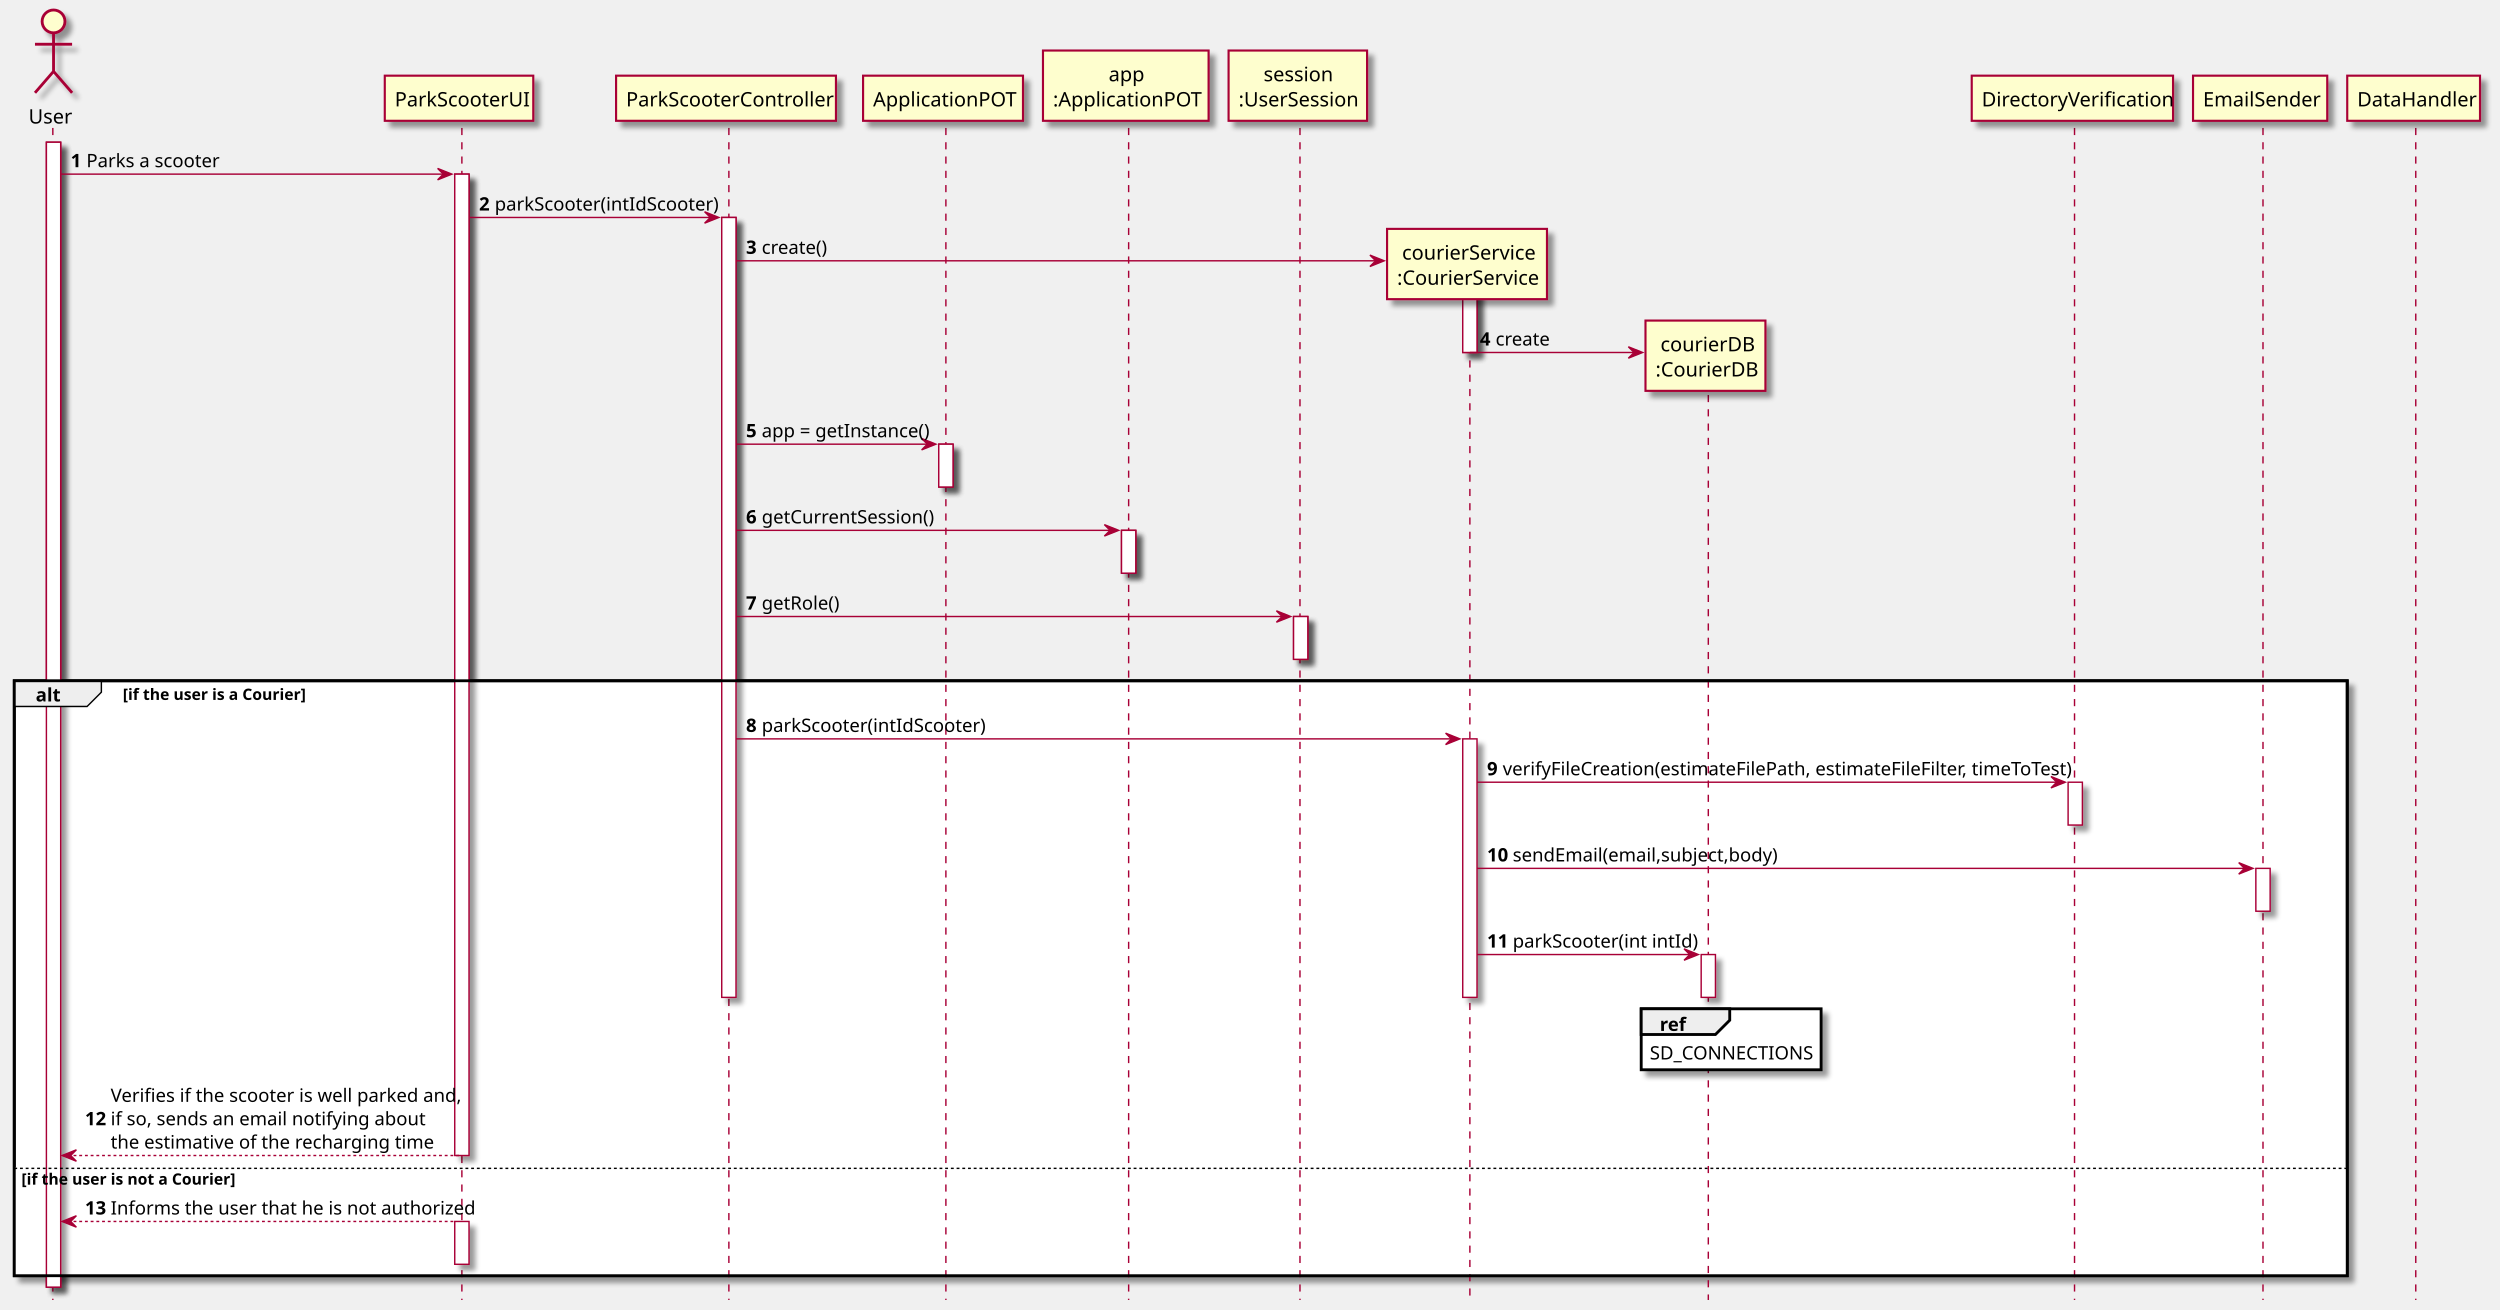
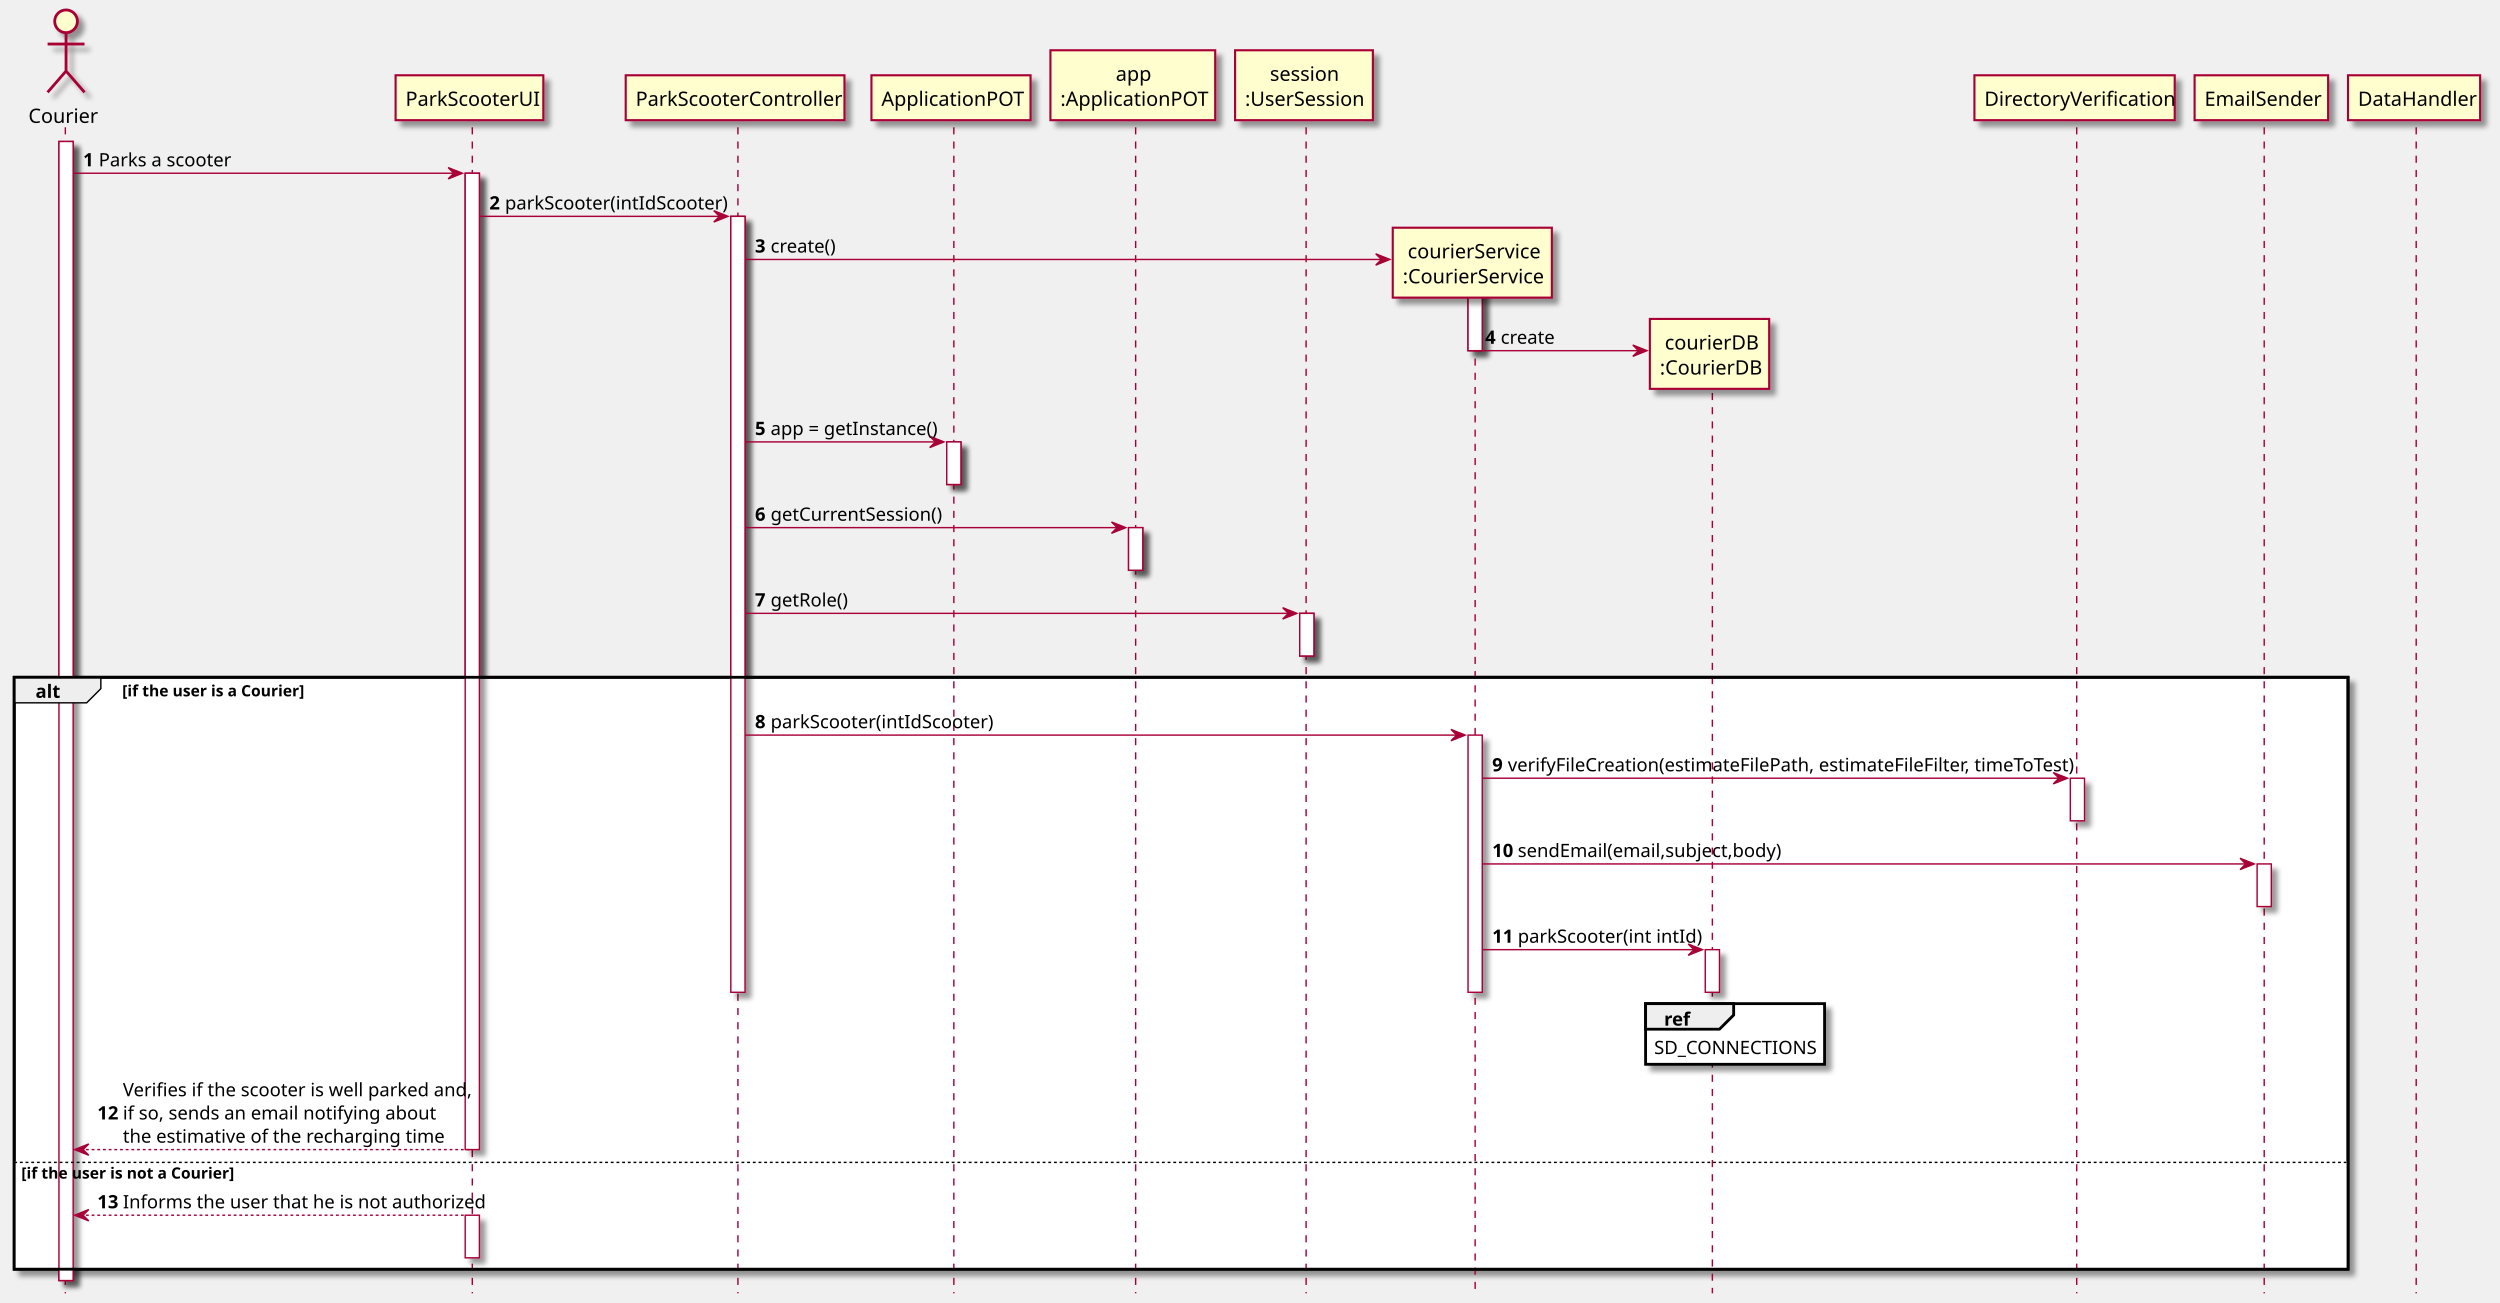
- <svg xmlns="http://www.w3.org/2000/svg" contentScriptType="application/ecmascript" contentStyleType="text/css" height="917px" preserveAspectRatio="none" style="width:1751px;height:917px;" version="1.1" viewBox="0 0 1751 917" width="1751px" zoomAndPan="magnify">
+ <svg xmlns="http://www.w3.org/2000/svg" contentScriptType="application/ecmascript" contentStyleType="text/css" height="917px" preserveAspectRatio="none" style="width:1760px;height:917px;" version="1.1" viewBox="0 0 1760 917" width="1760px" zoomAndPan="magnify">
  <defs>
-     <filter height="300%" id="f1wapz4kkd5bk5" width="300%" x="-1" y="-1">
+     <filter height="300%" id="f1pfqe6ip5ri9r" width="300%" x="-1" y="-1">
      <feGaussianBlur result="blurOut" stdDeviation="2.0" />
      <feColorMatrix in="blurOut" result="blurOut2" type="matrix" values="0 0 0 0 0 0 0 0 0 0 0 0 0 0 0 0 0 0 .4 0" />
      <feOffset dx="4.0" dy="4.0" in="blurOut2" result="blurOut3" />
      <feBlend in="SourceGraphic" in2="blurOut3" mode="normal" />
    </filter>
  </defs>
  <g>
-     <rect fill="#FFFFFF" filter="url(#f1wapz4kkd5bk5)" height="801.898" style="stroke:#A80036;stroke-width:1.0;" width="10" x="32.5" y="99.609" />
-     <rect fill="#FFFFFF" filter="url(#f1wapz4kkd5bk5)" height="687.359" style="stroke:#A80036;stroke-width:1.0;" width="10" x="318.5" y="121.961" />
-     <rect fill="#FFFFFF" filter="url(#f1wapz4kkd5bk5)" height="30" style="stroke:#A80036;stroke-width:1.0;" width="10" x="318.5" y="855.508" />
-     <rect fill="#FFFFFF" filter="url(#f1wapz4kkd5bk5)" height="546.25" style="stroke:#A80036;stroke-width:1.0;" width="10" x="505.5" y="152.312" />
-     <rect fill="#FFFFFF" filter="url(#f1wapz4kkd5bk5)" height="30" style="stroke:#A80036;stroke-width:1.0;" width="10" x="657.5" y="311.102" />
-     <rect fill="#FFFFFF" filter="url(#f1wapz4kkd5bk5)" height="30" style="stroke:#A80036;stroke-width:1.0;" width="10" x="785.5" y="371.453" />
-     <rect fill="#FFFFFF" filter="url(#f1wapz4kkd5bk5)" height="30" style="stroke:#A80036;stroke-width:1.0;" width="10" x="906" y="431.805" />
-     <rect fill="#FFFFFF" filter="url(#f1wapz4kkd5bk5)" height="54.219" style="stroke:#A80036;stroke-width:1.0;" width="10" x="1024.5" y="192.664" />
-     <rect fill="#FFFFFF" filter="url(#f1wapz4kkd5bk5)" height="181.055" style="stroke:#A80036;stroke-width:1.0;" width="10" x="1024.5" y="517.508" />
-     <rect fill="#FFFFFF" filter="url(#f1wapz4kkd5bk5)" height="30" style="stroke:#A80036;stroke-width:1.0;" width="10" x="1191.5" y="668.562" />
-     <rect fill="#FFFFFF" filter="url(#f1wapz4kkd5bk5)" height="30" style="stroke:#A80036;stroke-width:1.0;" width="10" x="1448.5" y="547.859" />
-     <rect fill="#FFFFFF" filter="url(#f1wapz4kkd5bk5)" height="30" style="stroke:#A80036;stroke-width:1.0;" width="10" x="1580" y="608.211" />
-     <rect fill="#FFFFFF" filter="url(#f1wapz4kkd5bk5)" height="416.703" style="stroke:#000000;stroke-width:2.0;" width="1634" x="10" y="476.805" />
-     <rect fill="#FFFFFF" height="76.188" style="stroke:none;stroke-width:1.0;" width="1634" x="10" y="817.32" />
-     <line style="stroke:#A80036;stroke-width:1.0;stroke-dasharray:5.0,5.0;" x1="37" x2="37" y1="89.609" y2="910.508" />
-     <line style="stroke:#A80036;stroke-width:1.0;stroke-dasharray:5.0,5.0;" x1="323.5" x2="323.5" y1="89.609" y2="910.508" />
-     <line style="stroke:#A80036;stroke-width:1.0;stroke-dasharray:5.0,5.0;" x1="510.5" x2="510.5" y1="89.609" y2="910.508" />
-     <line style="stroke:#A80036;stroke-width:1.0;stroke-dasharray:5.0,5.0;" x1="662.5" x2="662.5" y1="89.609" y2="910.508" />
-     <line style="stroke:#A80036;stroke-width:1.0;stroke-dasharray:5.0,5.0;" x1="790.5" x2="790.5" y1="89.609" y2="910.508" />
-     <line style="stroke:#A80036;stroke-width:1.0;stroke-dasharray:5.0,5.0;" x1="910.5" x2="910.5" y1="89.609" y2="910.508" />
-     <line style="stroke:#A80036;stroke-width:1.0;stroke-dasharray:5.0,5.0;" x1="1029.5" x2="1029.5" y1="202.422" y2="910.508" />
-     <line style="stroke:#A80036;stroke-width:1.0;stroke-dasharray:5.0,5.0;" x1="1196.5" x2="1196.5" y1="266.641" y2="910.508" />
-     <line style="stroke:#A80036;stroke-width:1.0;stroke-dasharray:5.0,5.0;" x1="1453" x2="1453" y1="89.609" y2="910.508" />
-     <line style="stroke:#A80036;stroke-width:1.0;stroke-dasharray:5.0,5.0;" x1="1585" x2="1585" y1="89.609" y2="910.508" />
-     <line style="stroke:#A80036;stroke-width:1.0;stroke-dasharray:5.0,5.0;" x1="1692" x2="1692" y1="89.609" y2="910.508" />
-     <text fill="#000000" font-family="sans-serif" font-size="14" lengthAdjust="spacing" textLength="29" x="20" y="86.533">User</text>
-     <ellipse cx="37.5" cy="15" fill="#FEFECE" filter="url(#f1wapz4kkd5bk5)" rx="8" ry="8" style="stroke:#A80036;stroke-width:2.0;" />
-     <path d="M37.5,23 L37.5,50 M24.5,31 L50.5,31 M37.5,50 L24.5,65 M37.5,50 L50.5,65 " fill="none" filter="url(#f1wapz4kkd5bk5)" style="stroke:#A80036;stroke-width:2.0;" />
-     <rect fill="#FEFECE" filter="url(#f1wapz4kkd5bk5)" height="31.609" style="stroke:#A80036;stroke-width:1.5;" width="104" x="269.5" y="53" />
-     <text fill="#000000" font-family="sans-serif" font-size="14" lengthAdjust="spacing" textLength="90" x="276.5" y="74.533">ParkScooterUI</text>
-     <rect fill="#FEFECE" filter="url(#f1wapz4kkd5bk5)" height="31.609" style="stroke:#A80036;stroke-width:1.5;" width="154" x="431.5" y="53" />
-     <text fill="#000000" font-family="sans-serif" font-size="14" lengthAdjust="spacing" textLength="140" x="438.5" y="74.533">ParkScooterController</text>
-     <rect fill="#FEFECE" filter="url(#f1wapz4kkd5bk5)" height="31.609" style="stroke:#A80036;stroke-width:1.5;" width="112" x="604.5" y="53" />
-     <text fill="#000000" font-family="sans-serif" font-size="14" lengthAdjust="spacing" textLength="98" x="611.5" y="74.533">ApplicationPOT</text>
-     <rect fill="#FEFECE" filter="url(#f1wapz4kkd5bk5)" height="49.219" style="stroke:#A80036;stroke-width:1.5;" width="116" x="730.5" y="35.391" />
-     <text fill="#000000" font-family="sans-serif" font-size="14" lengthAdjust="spacing" textLength="24" x="776.5" y="56.924">app</text>
-     <text fill="#000000" font-family="sans-serif" font-size="14" lengthAdjust="spacing" textLength="102" x="737.5" y="74.533">:ApplicationPOT</text>
-     <rect fill="#FEFECE" filter="url(#f1wapz4kkd5bk5)" height="49.219" style="stroke:#A80036;stroke-width:1.5;" width="97" x="860.5" y="35.391" />
-     <text fill="#000000" font-family="sans-serif" font-size="14" lengthAdjust="spacing" textLength="48" x="885" y="56.924">session</text>
-     <text fill="#000000" font-family="sans-serif" font-size="14" lengthAdjust="spacing" textLength="83" x="867.5" y="74.533">:UserSession</text>
-     <rect fill="#FEFECE" filter="url(#f1wapz4kkd5bk5)" height="31.609" style="stroke:#A80036;stroke-width:1.5;" width="141" x="1381" y="53" />
-     <text fill="#000000" font-family="sans-serif" font-size="14" lengthAdjust="spacing" textLength="127" x="1388" y="74.533">DirectoryVerification</text>
-     <rect fill="#FEFECE" filter="url(#f1wapz4kkd5bk5)" height="31.609" style="stroke:#A80036;stroke-width:1.5;" width="94" x="1536" y="53" />
-     <text fill="#000000" font-family="sans-serif" font-size="14" lengthAdjust="spacing" textLength="80" x="1543" y="74.533">EmailSender</text>
-     <rect fill="#FEFECE" filter="url(#f1wapz4kkd5bk5)" height="31.609" style="stroke:#A80036;stroke-width:1.5;" width="93" x="1644" y="53" />
-     <text fill="#000000" font-family="sans-serif" font-size="14" lengthAdjust="spacing" textLength="79" x="1651" y="74.533">DataHandler</text>
-     <rect fill="#FFFFFF" filter="url(#f1wapz4kkd5bk5)" height="801.898" style="stroke:#A80036;stroke-width:1.0;" width="10" x="32.5" y="99.609" />
-     <rect fill="#FFFFFF" filter="url(#f1wapz4kkd5bk5)" height="687.359" style="stroke:#A80036;stroke-width:1.0;" width="10" x="318.5" y="121.961" />
-     <rect fill="#FFFFFF" filter="url(#f1wapz4kkd5bk5)" height="30" style="stroke:#A80036;stroke-width:1.0;" width="10" x="318.5" y="855.508" />
-     <rect fill="#FFFFFF" filter="url(#f1wapz4kkd5bk5)" height="546.25" style="stroke:#A80036;stroke-width:1.0;" width="10" x="505.5" y="152.312" />
-     <rect fill="#FFFFFF" filter="url(#f1wapz4kkd5bk5)" height="30" style="stroke:#A80036;stroke-width:1.0;" width="10" x="657.5" y="311.102" />
-     <rect fill="#FFFFFF" filter="url(#f1wapz4kkd5bk5)" height="30" style="stroke:#A80036;stroke-width:1.0;" width="10" x="785.5" y="371.453" />
-     <rect fill="#FFFFFF" filter="url(#f1wapz4kkd5bk5)" height="30" style="stroke:#A80036;stroke-width:1.0;" width="10" x="906" y="431.805" />
-     <rect fill="#FFFFFF" filter="url(#f1wapz4kkd5bk5)" height="54.219" style="stroke:#A80036;stroke-width:1.0;" width="10" x="1024.5" y="192.664" />
-     <rect fill="#FFFFFF" filter="url(#f1wapz4kkd5bk5)" height="181.055" style="stroke:#A80036;stroke-width:1.0;" width="10" x="1024.5" y="517.508" />
-     <rect fill="#FFFFFF" filter="url(#f1wapz4kkd5bk5)" height="30" style="stroke:#A80036;stroke-width:1.0;" width="10" x="1191.5" y="668.562" />
-     <rect fill="#FFFFFF" filter="url(#f1wapz4kkd5bk5)" height="30" style="stroke:#A80036;stroke-width:1.0;" width="10" x="1448.5" y="547.859" />
-     <rect fill="#FFFFFF" filter="url(#f1wapz4kkd5bk5)" height="30" style="stroke:#A80036;stroke-width:1.0;" width="10" x="1580" y="608.211" />
-     <polygon fill="#A80036" points="306.5,117.961,316.5,121.961,306.5,125.961,310.5,121.961" style="stroke:#A80036;stroke-width:1.0;" />
-     <line style="stroke:#A80036;stroke-width:1.0;" x1="42.5" x2="312.5" y1="121.961" y2="121.961" />
-     <text fill="#000000" font-family="sans-serif" font-size="13" font-weight="bold" lengthAdjust="spacing" textLength="7" x="49.5" y="117.105">1</text>
-     <text fill="#000000" font-family="sans-serif" font-size="13" lengthAdjust="spacing" textLength="92" x="60.5" y="117.105">Parks a scooter</text>
-     <polygon fill="#A80036" points="493.5,148.312,503.5,152.312,493.5,156.312,497.5,152.312" style="stroke:#A80036;stroke-width:1.0;" />
-     <line style="stroke:#A80036;stroke-width:1.0;" x1="328.5" x2="499.5" y1="152.312" y2="152.312" />
-     <text fill="#000000" font-family="sans-serif" font-size="13" font-weight="bold" lengthAdjust="spacing" textLength="7" x="335.5" y="147.456">2</text>
-     <text fill="#000000" font-family="sans-serif" font-size="13" lengthAdjust="spacing" textLength="147" x="346.5" y="147.456">parkScooter(intIdScooter)</text>
-     <polygon fill="#A80036" points="959.5,178.664,969.5,182.664,959.5,186.664,963.5,182.664" style="stroke:#A80036;stroke-width:1.0;" />
-     <line style="stroke:#A80036;stroke-width:1.0;" x1="515.5" x2="965.5" y1="182.664" y2="182.664" />
-     <text fill="#000000" font-family="sans-serif" font-size="13" font-weight="bold" lengthAdjust="spacing" textLength="7" x="522.5" y="177.808">3</text>
-     <text fill="#000000" font-family="sans-serif" font-size="13" lengthAdjust="spacing" textLength="44" x="533.5" y="177.808">create()</text>
-     <rect fill="#FEFECE" filter="url(#f1wapz4kkd5bk5)" height="49.219" style="stroke:#A80036;stroke-width:1.5;" width="112" x="971.5" y="160.312" />
-     <text fill="#000000" font-family="sans-serif" font-size="14" lengthAdjust="spacing" textLength="91" x="982" y="181.846">courierService</text>
-     <text fill="#000000" font-family="sans-serif" font-size="14" lengthAdjust="spacing" textLength="98" x="978.5" y="199.455">:CourierService</text>
-     <polygon fill="#A80036" points="1140.5,242.883,1150.5,246.883,1140.5,250.883,1144.5,246.883" style="stroke:#A80036;stroke-width:1.0;" />
-     <line style="stroke:#A80036;stroke-width:1.0;" x1="1029.5" x2="1146.5" y1="246.883" y2="246.883" />
-     <text fill="#000000" font-family="sans-serif" font-size="13" font-weight="bold" lengthAdjust="spacing" textLength="7" x="1036.5" y="242.026">4</text>
-     <text fill="#000000" font-family="sans-serif" font-size="13" lengthAdjust="spacing" textLength="36" x="1047.5" y="242.026">create</text>
-     <rect fill="#FEFECE" filter="url(#f1wapz4kkd5bk5)" height="49.219" style="stroke:#A80036;stroke-width:1.5;" width="84" x="1152.5" y="224.531" />
-     <text fill="#000000" font-family="sans-serif" font-size="14" lengthAdjust="spacing" textLength="63" x="1163" y="246.065">courierDB</text>
-     <text fill="#000000" font-family="sans-serif" font-size="14" lengthAdjust="spacing" textLength="70" x="1159.5" y="263.674">:CourierDB</text>
-     <polygon fill="#A80036" points="645.5,307.102,655.5,311.102,645.5,315.102,649.5,311.102" style="stroke:#A80036;stroke-width:1.0;" />
-     <line style="stroke:#A80036;stroke-width:1.0;" x1="515.5" x2="651.5" y1="311.102" y2="311.102" />
-     <text fill="#000000" font-family="sans-serif" font-size="13" font-weight="bold" lengthAdjust="spacing" textLength="7" x="522.5" y="306.245">5</text>
-     <text fill="#000000" font-family="sans-serif" font-size="13" lengthAdjust="spacing" textLength="112" x="533.5" y="306.245">app = getInstance()</text>
-     <polygon fill="#A80036" points="773.5,367.453,783.5,371.453,773.5,375.453,777.5,371.453" style="stroke:#A80036;stroke-width:1.0;" />
-     <line style="stroke:#A80036;stroke-width:1.0;" x1="515.5" x2="779.5" y1="371.453" y2="371.453" />
-     <text fill="#000000" font-family="sans-serif" font-size="13" font-weight="bold" lengthAdjust="spacing" textLength="7" x="522.5" y="366.597">6</text>
-     <text fill="#000000" font-family="sans-serif" font-size="13" lengthAdjust="spacing" textLength="115" x="533.5" y="366.597">getCurrentSession()</text>
-     <polygon fill="#A80036" points="894,427.805,904,431.805,894,435.805,898,431.805" style="stroke:#A80036;stroke-width:1.0;" />
-     <line style="stroke:#A80036;stroke-width:1.0;" x1="515.5" x2="900" y1="431.805" y2="431.805" />
-     <text fill="#000000" font-family="sans-serif" font-size="13" font-weight="bold" lengthAdjust="spacing" textLength="7" x="522.5" y="426.948">7</text>
-     <text fill="#000000" font-family="sans-serif" font-size="13" lengthAdjust="spacing" textLength="52" x="533.5" y="426.948">getRole()</text>
+     <rect fill="#FFFFFF" filter="url(#f1pfqe6ip5ri9r)" height="801.898" style="stroke:#A80036;stroke-width:1.0;" width="10" x="41.5" y="99.609" />
+     <rect fill="#FFFFFF" filter="url(#f1pfqe6ip5ri9r)" height="687.359" style="stroke:#A80036;stroke-width:1.0;" width="10" x="327.5" y="121.961" />
+     <rect fill="#FFFFFF" filter="url(#f1pfqe6ip5ri9r)" height="30" style="stroke:#A80036;stroke-width:1.0;" width="10" x="327.5" y="855.508" />
+     <rect fill="#FFFFFF" filter="url(#f1pfqe6ip5ri9r)" height="546.25" style="stroke:#A80036;stroke-width:1.0;" width="10" x="514.5" y="152.312" />
+     <rect fill="#FFFFFF" filter="url(#f1pfqe6ip5ri9r)" height="30" style="stroke:#A80036;stroke-width:1.0;" width="10" x="666.5" y="311.102" />
+     <rect fill="#FFFFFF" filter="url(#f1pfqe6ip5ri9r)" height="30" style="stroke:#A80036;stroke-width:1.0;" width="10" x="794.5" y="371.453" />
+     <rect fill="#FFFFFF" filter="url(#f1pfqe6ip5ri9r)" height="30" style="stroke:#A80036;stroke-width:1.0;" width="10" x="915" y="431.805" />
+     <rect fill="#FFFFFF" filter="url(#f1pfqe6ip5ri9r)" height="54.219" style="stroke:#A80036;stroke-width:1.0;" width="10" x="1033.5" y="192.664" />
+     <rect fill="#FFFFFF" filter="url(#f1pfqe6ip5ri9r)" height="181.055" style="stroke:#A80036;stroke-width:1.0;" width="10" x="1033.5" y="517.508" />
+     <rect fill="#FFFFFF" filter="url(#f1pfqe6ip5ri9r)" height="30" style="stroke:#A80036;stroke-width:1.0;" width="10" x="1200.5" y="668.562" />
+     <rect fill="#FFFFFF" filter="url(#f1pfqe6ip5ri9r)" height="30" style="stroke:#A80036;stroke-width:1.0;" width="10" x="1457.5" y="547.859" />
+     <rect fill="#FFFFFF" filter="url(#f1pfqe6ip5ri9r)" height="30" style="stroke:#A80036;stroke-width:1.0;" width="10" x="1589" y="608.211" />
+     <rect fill="#FFFFFF" filter="url(#f1pfqe6ip5ri9r)" height="416.703" style="stroke:#000000;stroke-width:2.0;" width="1643" x="10" y="476.805" />
+     <rect fill="#FFFFFF" height="76.188" style="stroke:none;stroke-width:1.0;" width="1643" x="10" y="817.32" />
+     <line style="stroke:#A80036;stroke-width:1.0;stroke-dasharray:5.0,5.0;" x1="46" x2="46" y1="89.609" y2="910.508" />
+     <line style="stroke:#A80036;stroke-width:1.0;stroke-dasharray:5.0,5.0;" x1="332.5" x2="332.5" y1="89.609" y2="910.508" />
+     <line style="stroke:#A80036;stroke-width:1.0;stroke-dasharray:5.0,5.0;" x1="519.5" x2="519.5" y1="89.609" y2="910.508" />
+     <line style="stroke:#A80036;stroke-width:1.0;stroke-dasharray:5.0,5.0;" x1="671.5" x2="671.5" y1="89.609" y2="910.508" />
+     <line style="stroke:#A80036;stroke-width:1.0;stroke-dasharray:5.0,5.0;" x1="799.5" x2="799.5" y1="89.609" y2="910.508" />
+     <line style="stroke:#A80036;stroke-width:1.0;stroke-dasharray:5.0,5.0;" x1="919.5" x2="919.5" y1="89.609" y2="910.508" />
+     <line style="stroke:#A80036;stroke-width:1.0;stroke-dasharray:5.0,5.0;" x1="1038.5" x2="1038.5" y1="202.422" y2="910.508" />
+     <line style="stroke:#A80036;stroke-width:1.0;stroke-dasharray:5.0,5.0;" x1="1205.5" x2="1205.5" y1="266.641" y2="910.508" />
+     <line style="stroke:#A80036;stroke-width:1.0;stroke-dasharray:5.0,5.0;" x1="1462" x2="1462" y1="89.609" y2="910.508" />
+     <line style="stroke:#A80036;stroke-width:1.0;stroke-dasharray:5.0,5.0;" x1="1594" x2="1594" y1="89.609" y2="910.508" />
+     <line style="stroke:#A80036;stroke-width:1.0;stroke-dasharray:5.0,5.0;" x1="1701" x2="1701" y1="89.609" y2="910.508" />
+     <text fill="#000000" font-family="sans-serif" font-size="14" lengthAdjust="spacing" textLength="47" x="20" y="86.533">Courier</text>
+     <ellipse cx="46.5" cy="15" fill="#FEFECE" filter="url(#f1pfqe6ip5ri9r)" rx="8" ry="8" style="stroke:#A80036;stroke-width:2.0;" />
+     <path d="M46.5,23 L46.5,50 M33.5,31 L59.5,31 M46.5,50 L33.5,65 M46.5,50 L59.5,65 " fill="none" filter="url(#f1pfqe6ip5ri9r)" style="stroke:#A80036;stroke-width:2.0;" />
+     <rect fill="#FEFECE" filter="url(#f1pfqe6ip5ri9r)" height="31.609" style="stroke:#A80036;stroke-width:1.5;" width="104" x="278.5" y="53" />
+     <text fill="#000000" font-family="sans-serif" font-size="14" lengthAdjust="spacing" textLength="90" x="285.5" y="74.533">ParkScooterUI</text>
+     <rect fill="#FEFECE" filter="url(#f1pfqe6ip5ri9r)" height="31.609" style="stroke:#A80036;stroke-width:1.5;" width="154" x="440.5" y="53" />
+     <text fill="#000000" font-family="sans-serif" font-size="14" lengthAdjust="spacing" textLength="140" x="447.5" y="74.533">ParkScooterController</text>
+     <rect fill="#FEFECE" filter="url(#f1pfqe6ip5ri9r)" height="31.609" style="stroke:#A80036;stroke-width:1.5;" width="112" x="613.5" y="53" />
+     <text fill="#000000" font-family="sans-serif" font-size="14" lengthAdjust="spacing" textLength="98" x="620.5" y="74.533">ApplicationPOT</text>
+     <rect fill="#FEFECE" filter="url(#f1pfqe6ip5ri9r)" height="49.219" style="stroke:#A80036;stroke-width:1.5;" width="116" x="739.5" y="35.391" />
+     <text fill="#000000" font-family="sans-serif" font-size="14" lengthAdjust="spacing" textLength="24" x="785.5" y="56.924">app</text>
+     <text fill="#000000" font-family="sans-serif" font-size="14" lengthAdjust="spacing" textLength="102" x="746.5" y="74.533">:ApplicationPOT</text>
+     <rect fill="#FEFECE" filter="url(#f1pfqe6ip5ri9r)" height="49.219" style="stroke:#A80036;stroke-width:1.5;" width="97" x="869.5" y="35.391" />
+     <text fill="#000000" font-family="sans-serif" font-size="14" lengthAdjust="spacing" textLength="48" x="894" y="56.924">session</text>
+     <text fill="#000000" font-family="sans-serif" font-size="14" lengthAdjust="spacing" textLength="83" x="876.5" y="74.533">:UserSession</text>
+     <rect fill="#FEFECE" filter="url(#f1pfqe6ip5ri9r)" height="31.609" style="stroke:#A80036;stroke-width:1.5;" width="141" x="1390" y="53" />
+     <text fill="#000000" font-family="sans-serif" font-size="14" lengthAdjust="spacing" textLength="127" x="1397" y="74.533">DirectoryVerification</text>
+     <rect fill="#FEFECE" filter="url(#f1pfqe6ip5ri9r)" height="31.609" style="stroke:#A80036;stroke-width:1.5;" width="94" x="1545" y="53" />
+     <text fill="#000000" font-family="sans-serif" font-size="14" lengthAdjust="spacing" textLength="80" x="1552" y="74.533">EmailSender</text>
+     <rect fill="#FEFECE" filter="url(#f1pfqe6ip5ri9r)" height="31.609" style="stroke:#A80036;stroke-width:1.5;" width="93" x="1653" y="53" />
+     <text fill="#000000" font-family="sans-serif" font-size="14" lengthAdjust="spacing" textLength="79" x="1660" y="74.533">DataHandler</text>
+     <rect fill="#FFFFFF" filter="url(#f1pfqe6ip5ri9r)" height="801.898" style="stroke:#A80036;stroke-width:1.0;" width="10" x="41.5" y="99.609" />
+     <rect fill="#FFFFFF" filter="url(#f1pfqe6ip5ri9r)" height="687.359" style="stroke:#A80036;stroke-width:1.0;" width="10" x="327.5" y="121.961" />
+     <rect fill="#FFFFFF" filter="url(#f1pfqe6ip5ri9r)" height="30" style="stroke:#A80036;stroke-width:1.0;" width="10" x="327.5" y="855.508" />
+     <rect fill="#FFFFFF" filter="url(#f1pfqe6ip5ri9r)" height="546.25" style="stroke:#A80036;stroke-width:1.0;" width="10" x="514.5" y="152.312" />
+     <rect fill="#FFFFFF" filter="url(#f1pfqe6ip5ri9r)" height="30" style="stroke:#A80036;stroke-width:1.0;" width="10" x="666.5" y="311.102" />
+     <rect fill="#FFFFFF" filter="url(#f1pfqe6ip5ri9r)" height="30" style="stroke:#A80036;stroke-width:1.0;" width="10" x="794.5" y="371.453" />
+     <rect fill="#FFFFFF" filter="url(#f1pfqe6ip5ri9r)" height="30" style="stroke:#A80036;stroke-width:1.0;" width="10" x="915" y="431.805" />
+     <rect fill="#FFFFFF" filter="url(#f1pfqe6ip5ri9r)" height="54.219" style="stroke:#A80036;stroke-width:1.0;" width="10" x="1033.5" y="192.664" />
+     <rect fill="#FFFFFF" filter="url(#f1pfqe6ip5ri9r)" height="181.055" style="stroke:#A80036;stroke-width:1.0;" width="10" x="1033.5" y="517.508" />
+     <rect fill="#FFFFFF" filter="url(#f1pfqe6ip5ri9r)" height="30" style="stroke:#A80036;stroke-width:1.0;" width="10" x="1200.5" y="668.562" />
+     <rect fill="#FFFFFF" filter="url(#f1pfqe6ip5ri9r)" height="30" style="stroke:#A80036;stroke-width:1.0;" width="10" x="1457.5" y="547.859" />
+     <rect fill="#FFFFFF" filter="url(#f1pfqe6ip5ri9r)" height="30" style="stroke:#A80036;stroke-width:1.0;" width="10" x="1589" y="608.211" />
+     <polygon fill="#A80036" points="315.5,117.961,325.5,121.961,315.5,125.961,319.5,121.961" style="stroke:#A80036;stroke-width:1.0;" />
+     <line style="stroke:#A80036;stroke-width:1.0;" x1="51.5" x2="321.5" y1="121.961" y2="121.961" />
+     <text fill="#000000" font-family="sans-serif" font-size="13" font-weight="bold" lengthAdjust="spacing" textLength="7" x="58.5" y="117.105">1</text>
+     <text fill="#000000" font-family="sans-serif" font-size="13" lengthAdjust="spacing" textLength="92" x="69.5" y="117.105">Parks a scooter</text>
+     <polygon fill="#A80036" points="502.5,148.312,512.5,152.312,502.5,156.312,506.5,152.312" style="stroke:#A80036;stroke-width:1.0;" />
+     <line style="stroke:#A80036;stroke-width:1.0;" x1="337.5" x2="508.5" y1="152.312" y2="152.312" />
+     <text fill="#000000" font-family="sans-serif" font-size="13" font-weight="bold" lengthAdjust="spacing" textLength="7" x="344.5" y="147.456">2</text>
+     <text fill="#000000" font-family="sans-serif" font-size="13" lengthAdjust="spacing" textLength="147" x="355.5" y="147.456">parkScooter(intIdScooter)</text>
+     <polygon fill="#A80036" points="968.5,178.664,978.5,182.664,968.5,186.664,972.5,182.664" style="stroke:#A80036;stroke-width:1.0;" />
+     <line style="stroke:#A80036;stroke-width:1.0;" x1="524.5" x2="974.5" y1="182.664" y2="182.664" />
+     <text fill="#000000" font-family="sans-serif" font-size="13" font-weight="bold" lengthAdjust="spacing" textLength="7" x="531.5" y="177.808">3</text>
+     <text fill="#000000" font-family="sans-serif" font-size="13" lengthAdjust="spacing" textLength="44" x="542.5" y="177.808">create()</text>
+     <rect fill="#FEFECE" filter="url(#f1pfqe6ip5ri9r)" height="49.219" style="stroke:#A80036;stroke-width:1.5;" width="112" x="980.5" y="160.312" />
+     <text fill="#000000" font-family="sans-serif" font-size="14" lengthAdjust="spacing" textLength="91" x="991" y="181.846">courierService</text>
+     <text fill="#000000" font-family="sans-serif" font-size="14" lengthAdjust="spacing" textLength="98" x="987.5" y="199.455">:CourierService</text>
+     <polygon fill="#A80036" points="1149.5,242.883,1159.5,246.883,1149.5,250.883,1153.5,246.883" style="stroke:#A80036;stroke-width:1.0;" />
+     <line style="stroke:#A80036;stroke-width:1.0;" x1="1038.5" x2="1155.5" y1="246.883" y2="246.883" />
+     <text fill="#000000" font-family="sans-serif" font-size="13" font-weight="bold" lengthAdjust="spacing" textLength="7" x="1045.5" y="242.026">4</text>
+     <text fill="#000000" font-family="sans-serif" font-size="13" lengthAdjust="spacing" textLength="36" x="1056.5" y="242.026">create</text>
+     <rect fill="#FEFECE" filter="url(#f1pfqe6ip5ri9r)" height="49.219" style="stroke:#A80036;stroke-width:1.5;" width="84" x="1161.5" y="224.531" />
+     <text fill="#000000" font-family="sans-serif" font-size="14" lengthAdjust="spacing" textLength="63" x="1172" y="246.065">courierDB</text>
+     <text fill="#000000" font-family="sans-serif" font-size="14" lengthAdjust="spacing" textLength="70" x="1168.5" y="263.674">:CourierDB</text>
+     <polygon fill="#A80036" points="654.5,307.102,664.5,311.102,654.5,315.102,658.5,311.102" style="stroke:#A80036;stroke-width:1.0;" />
+     <line style="stroke:#A80036;stroke-width:1.0;" x1="524.5" x2="660.5" y1="311.102" y2="311.102" />
+     <text fill="#000000" font-family="sans-serif" font-size="13" font-weight="bold" lengthAdjust="spacing" textLength="7" x="531.5" y="306.245">5</text>
+     <text fill="#000000" font-family="sans-serif" font-size="13" lengthAdjust="spacing" textLength="112" x="542.5" y="306.245">app = getInstance()</text>
+     <polygon fill="#A80036" points="782.5,367.453,792.5,371.453,782.5,375.453,786.5,371.453" style="stroke:#A80036;stroke-width:1.0;" />
+     <line style="stroke:#A80036;stroke-width:1.0;" x1="524.5" x2="788.5" y1="371.453" y2="371.453" />
+     <text fill="#000000" font-family="sans-serif" font-size="13" font-weight="bold" lengthAdjust="spacing" textLength="7" x="531.5" y="366.597">6</text>
+     <text fill="#000000" font-family="sans-serif" font-size="13" lengthAdjust="spacing" textLength="115" x="542.5" y="366.597">getCurrentSession()</text>
+     <polygon fill="#A80036" points="903,427.805,913,431.805,903,435.805,907,431.805" style="stroke:#A80036;stroke-width:1.0;" />
+     <line style="stroke:#A80036;stroke-width:1.0;" x1="524.5" x2="909" y1="431.805" y2="431.805" />
+     <text fill="#000000" font-family="sans-serif" font-size="13" font-weight="bold" lengthAdjust="spacing" textLength="7" x="531.5" y="426.948">7</text>
+     <text fill="#000000" font-family="sans-serif" font-size="13" lengthAdjust="spacing" textLength="52" x="542.5" y="426.948">getRole()</text>
    <path d="M10,476.805 L71,476.805 L71,484.805 L61,494.805 L10,494.805 L10,476.805 " fill="#EEEEEE" style="stroke:#000000;stroke-width:1.0;" />
-     <rect fill="none" height="416.703" style="stroke:#000000;stroke-width:2.0;" width="1634" x="10" y="476.805" />
+     <rect fill="none" height="416.703" style="stroke:#000000;stroke-width:2.0;" width="1643" x="10" y="476.805" />
    <text fill="#000000" font-family="sans-serif" font-size="13" font-weight="bold" lengthAdjust="spacing" textLength="16" x="25" y="491.3">alt</text>
    <text fill="#000000" font-family="sans-serif" font-size="11" font-weight="bold" lengthAdjust="spacing" textLength="132" x="86" y="490.224">[if the user is a Courier]</text>
-     <polygon fill="#A80036" points="1012.5,513.508,1022.5,517.508,1012.5,521.508,1016.5,517.508" style="stroke:#A80036;stroke-width:1.0;" />
-     <line style="stroke:#A80036;stroke-width:1.0;" x1="515.5" x2="1018.5" y1="517.508" y2="517.508" />
-     <text fill="#000000" font-family="sans-serif" font-size="13" font-weight="bold" lengthAdjust="spacing" textLength="7" x="522.5" y="512.651">8</text>
-     <text fill="#000000" font-family="sans-serif" font-size="13" lengthAdjust="spacing" textLength="147" x="533.5" y="512.651">parkScooter(intIdScooter)</text>
-     <polygon fill="#A80036" points="1436.5,543.859,1446.5,547.859,1436.5,551.859,1440.5,547.859" style="stroke:#A80036;stroke-width:1.0;" />
-     <line style="stroke:#A80036;stroke-width:1.0;" x1="1034.5" x2="1442.5" y1="547.859" y2="547.859" />
-     <text fill="#000000" font-family="sans-serif" font-size="13" font-weight="bold" lengthAdjust="spacing" textLength="7" x="1041.5" y="543.003">9</text>
-     <text fill="#000000" font-family="sans-serif" font-size="13" lengthAdjust="spacing" textLength="384" x="1052.5" y="543.003">verifyFileCreation(estimateFilePath, estimateFileFilter, timeToTest)</text>
-     <polygon fill="#A80036" points="1568,604.211,1578,608.211,1568,612.211,1572,608.211" style="stroke:#A80036;stroke-width:1.0;" />
-     <line style="stroke:#A80036;stroke-width:1.0;" x1="1034.5" x2="1574" y1="608.211" y2="608.211" />
-     <text fill="#000000" font-family="sans-serif" font-size="13" font-weight="bold" lengthAdjust="spacing" textLength="14" x="1041.5" y="603.355">10</text>
-     <text fill="#000000" font-family="sans-serif" font-size="13" lengthAdjust="spacing" textLength="178" x="1059.5" y="603.355">sendEmail(email,subject,body)</text>
-     <polygon fill="#A80036" points="1179.5,664.562,1189.5,668.562,1179.5,672.562,1183.5,668.562" style="stroke:#A80036;stroke-width:1.0;" />
-     <line style="stroke:#A80036;stroke-width:1.0;" x1="1034.5" x2="1185.5" y1="668.562" y2="668.562" />
-     <text fill="#000000" font-family="sans-serif" font-size="13" font-weight="bold" lengthAdjust="spacing" textLength="14" x="1041.5" y="663.706">11</text>
-     <text fill="#000000" font-family="sans-serif" font-size="13" lengthAdjust="spacing" textLength="120" x="1059.5" y="663.706">parkScooter(int intId)</text>
-     <rect fill="#FFFFFF" filter="url(#f1wapz4kkd5bk5)" height="42.703" style="stroke:#000000;stroke-width:2.0;" width="126" x="1149.5" y="706.562" />
-     <polygon fill="#EEEEEE" points="1149.5,706.562,1211.5,706.562,1211.5,714.562,1201.5,724.562,1149.5,724.562,1149.5,706.562" style="stroke:#000000;stroke-width:2.0;" />
-     <text fill="#000000" font-family="sans-serif" font-size="13" font-weight="bold" lengthAdjust="spacing" textLength="17" x="1162.5" y="722.058">ref</text>
-     <text fill="#000000" font-family="sans-serif" font-size="13" lengthAdjust="spacing" textLength="118" x="1155.5" y="742.058">SD_CONNECTIONS</text>
-     <polygon fill="#A80036" points="53.5,805.32,43.5,809.32,53.5,813.32,49.5,809.32" style="stroke:#A80036;stroke-width:1.0;" />
-     <line style="stroke:#A80036;stroke-width:1.0;stroke-dasharray:2.0,2.0;" x1="47.5" x2="322.5" y1="809.32" y2="809.32" />
-     <text fill="#000000" font-family="sans-serif" font-size="13" font-weight="bold" lengthAdjust="spacing" textLength="14" x="59.5" y="788.112">12</text>
-     <text fill="#000000" font-family="sans-serif" font-size="13" lengthAdjust="spacing" textLength="234" x="77.5" y="771.761">Verifies if the scooter is well parked and,</text>
-     <text fill="#000000" font-family="sans-serif" font-size="13" lengthAdjust="spacing" textLength="208" x="77.5" y="788.112">if so, sends an email notifying about</text>
-     <text fill="#000000" font-family="sans-serif" font-size="13" lengthAdjust="spacing" textLength="209" x="77.5" y="804.464">the estimative of the recharging time</text>
-     <line style="stroke:#000000;stroke-width:1.0;stroke-dasharray:2.0,2.0;" x1="10" x2="1644" y1="818.32" y2="818.32" />
+     <polygon fill="#A80036" points="1021.5,513.508,1031.5,517.508,1021.5,521.508,1025.5,517.508" style="stroke:#A80036;stroke-width:1.0;" />
+     <line style="stroke:#A80036;stroke-width:1.0;" x1="524.5" x2="1027.5" y1="517.508" y2="517.508" />
+     <text fill="#000000" font-family="sans-serif" font-size="13" font-weight="bold" lengthAdjust="spacing" textLength="7" x="531.5" y="512.651">8</text>
+     <text fill="#000000" font-family="sans-serif" font-size="13" lengthAdjust="spacing" textLength="147" x="542.5" y="512.651">parkScooter(intIdScooter)</text>
+     <polygon fill="#A80036" points="1445.5,543.859,1455.5,547.859,1445.5,551.859,1449.5,547.859" style="stroke:#A80036;stroke-width:1.0;" />
+     <line style="stroke:#A80036;stroke-width:1.0;" x1="1043.5" x2="1451.5" y1="547.859" y2="547.859" />
+     <text fill="#000000" font-family="sans-serif" font-size="13" font-weight="bold" lengthAdjust="spacing" textLength="7" x="1050.5" y="543.003">9</text>
+     <text fill="#000000" font-family="sans-serif" font-size="13" lengthAdjust="spacing" textLength="384" x="1061.5" y="543.003">verifyFileCreation(estimateFilePath, estimateFileFilter, timeToTest)</text>
+     <polygon fill="#A80036" points="1577,604.211,1587,608.211,1577,612.211,1581,608.211" style="stroke:#A80036;stroke-width:1.0;" />
+     <line style="stroke:#A80036;stroke-width:1.0;" x1="1043.5" x2="1583" y1="608.211" y2="608.211" />
+     <text fill="#000000" font-family="sans-serif" font-size="13" font-weight="bold" lengthAdjust="spacing" textLength="14" x="1050.5" y="603.355">10</text>
+     <text fill="#000000" font-family="sans-serif" font-size="13" lengthAdjust="spacing" textLength="178" x="1068.5" y="603.355">sendEmail(email,subject,body)</text>
+     <polygon fill="#A80036" points="1188.5,664.562,1198.5,668.562,1188.5,672.562,1192.5,668.562" style="stroke:#A80036;stroke-width:1.0;" />
+     <line style="stroke:#A80036;stroke-width:1.0;" x1="1043.5" x2="1194.5" y1="668.562" y2="668.562" />
+     <text fill="#000000" font-family="sans-serif" font-size="13" font-weight="bold" lengthAdjust="spacing" textLength="14" x="1050.5" y="663.706">11</text>
+     <text fill="#000000" font-family="sans-serif" font-size="13" lengthAdjust="spacing" textLength="120" x="1068.5" y="663.706">parkScooter(int intId)</text>
+     <rect fill="#FFFFFF" filter="url(#f1pfqe6ip5ri9r)" height="42.703" style="stroke:#000000;stroke-width:2.0;" width="126" x="1158.5" y="706.562" />
+     <polygon fill="#EEEEEE" points="1158.5,706.562,1220.5,706.562,1220.5,714.562,1210.5,724.562,1158.5,724.562,1158.5,706.562" style="stroke:#000000;stroke-width:2.0;" />
+     <text fill="#000000" font-family="sans-serif" font-size="13" font-weight="bold" lengthAdjust="spacing" textLength="17" x="1171.5" y="722.058">ref</text>
+     <text fill="#000000" font-family="sans-serif" font-size="13" lengthAdjust="spacing" textLength="118" x="1164.5" y="742.058">SD_CONNECTIONS</text>
+     <polygon fill="#A80036" points="62.5,805.32,52.5,809.32,62.5,813.32,58.5,809.32" style="stroke:#A80036;stroke-width:1.0;" />
+     <line style="stroke:#A80036;stroke-width:1.0;stroke-dasharray:2.0,2.0;" x1="56.5" x2="331.5" y1="809.32" y2="809.32" />
+     <text fill="#000000" font-family="sans-serif" font-size="13" font-weight="bold" lengthAdjust="spacing" textLength="14" x="68.5" y="788.112">12</text>
+     <text fill="#000000" font-family="sans-serif" font-size="13" lengthAdjust="spacing" textLength="234" x="86.5" y="771.761">Verifies if the scooter is well parked and,</text>
+     <text fill="#000000" font-family="sans-serif" font-size="13" lengthAdjust="spacing" textLength="208" x="86.5" y="788.112">if so, sends an email notifying about</text>
+     <text fill="#000000" font-family="sans-serif" font-size="13" lengthAdjust="spacing" textLength="209" x="86.5" y="804.464">the estimative of the recharging time</text>
+     <line style="stroke:#000000;stroke-width:1.0;stroke-dasharray:2.0,2.0;" x1="10" x2="1653" y1="818.32" y2="818.32" />
    <text fill="#000000" font-family="sans-serif" font-size="11" font-weight="bold" lengthAdjust="spacing" textLength="153" x="15" y="829.739">[if the user is not a Courier]</text>
-     <polygon fill="#A80036" points="53.5,851.508,43.5,855.508,53.5,859.508,49.5,855.508" style="stroke:#A80036;stroke-width:1.0;" />
-     <line style="stroke:#A80036;stroke-width:1.0;stroke-dasharray:2.0,2.0;" x1="47.5" x2="317.5" y1="855.508" y2="855.508" />
-     <text fill="#000000" font-family="sans-serif" font-size="13" font-weight="bold" lengthAdjust="spacing" textLength="14" x="59.5" y="850.651">13</text>
-     <text fill="#000000" font-family="sans-serif" font-size="13" lengthAdjust="spacing" textLength="237" x="77.5" y="850.651">Informs the user that he is not authorized</text>
+     <polygon fill="#A80036" points="62.5,851.508,52.5,855.508,62.5,859.508,58.5,855.508" style="stroke:#A80036;stroke-width:1.0;" />
+     <line style="stroke:#A80036;stroke-width:1.0;stroke-dasharray:2.0,2.0;" x1="56.5" x2="326.5" y1="855.508" y2="855.508" />
+     <text fill="#000000" font-family="sans-serif" font-size="13" font-weight="bold" lengthAdjust="spacing" textLength="14" x="68.5" y="850.651">13</text>
+     <text fill="#000000" font-family="sans-serif" font-size="13" lengthAdjust="spacing" textLength="237" x="86.5" y="850.651">Informs the user that he is not authorized</text>
  </g>
</svg>
